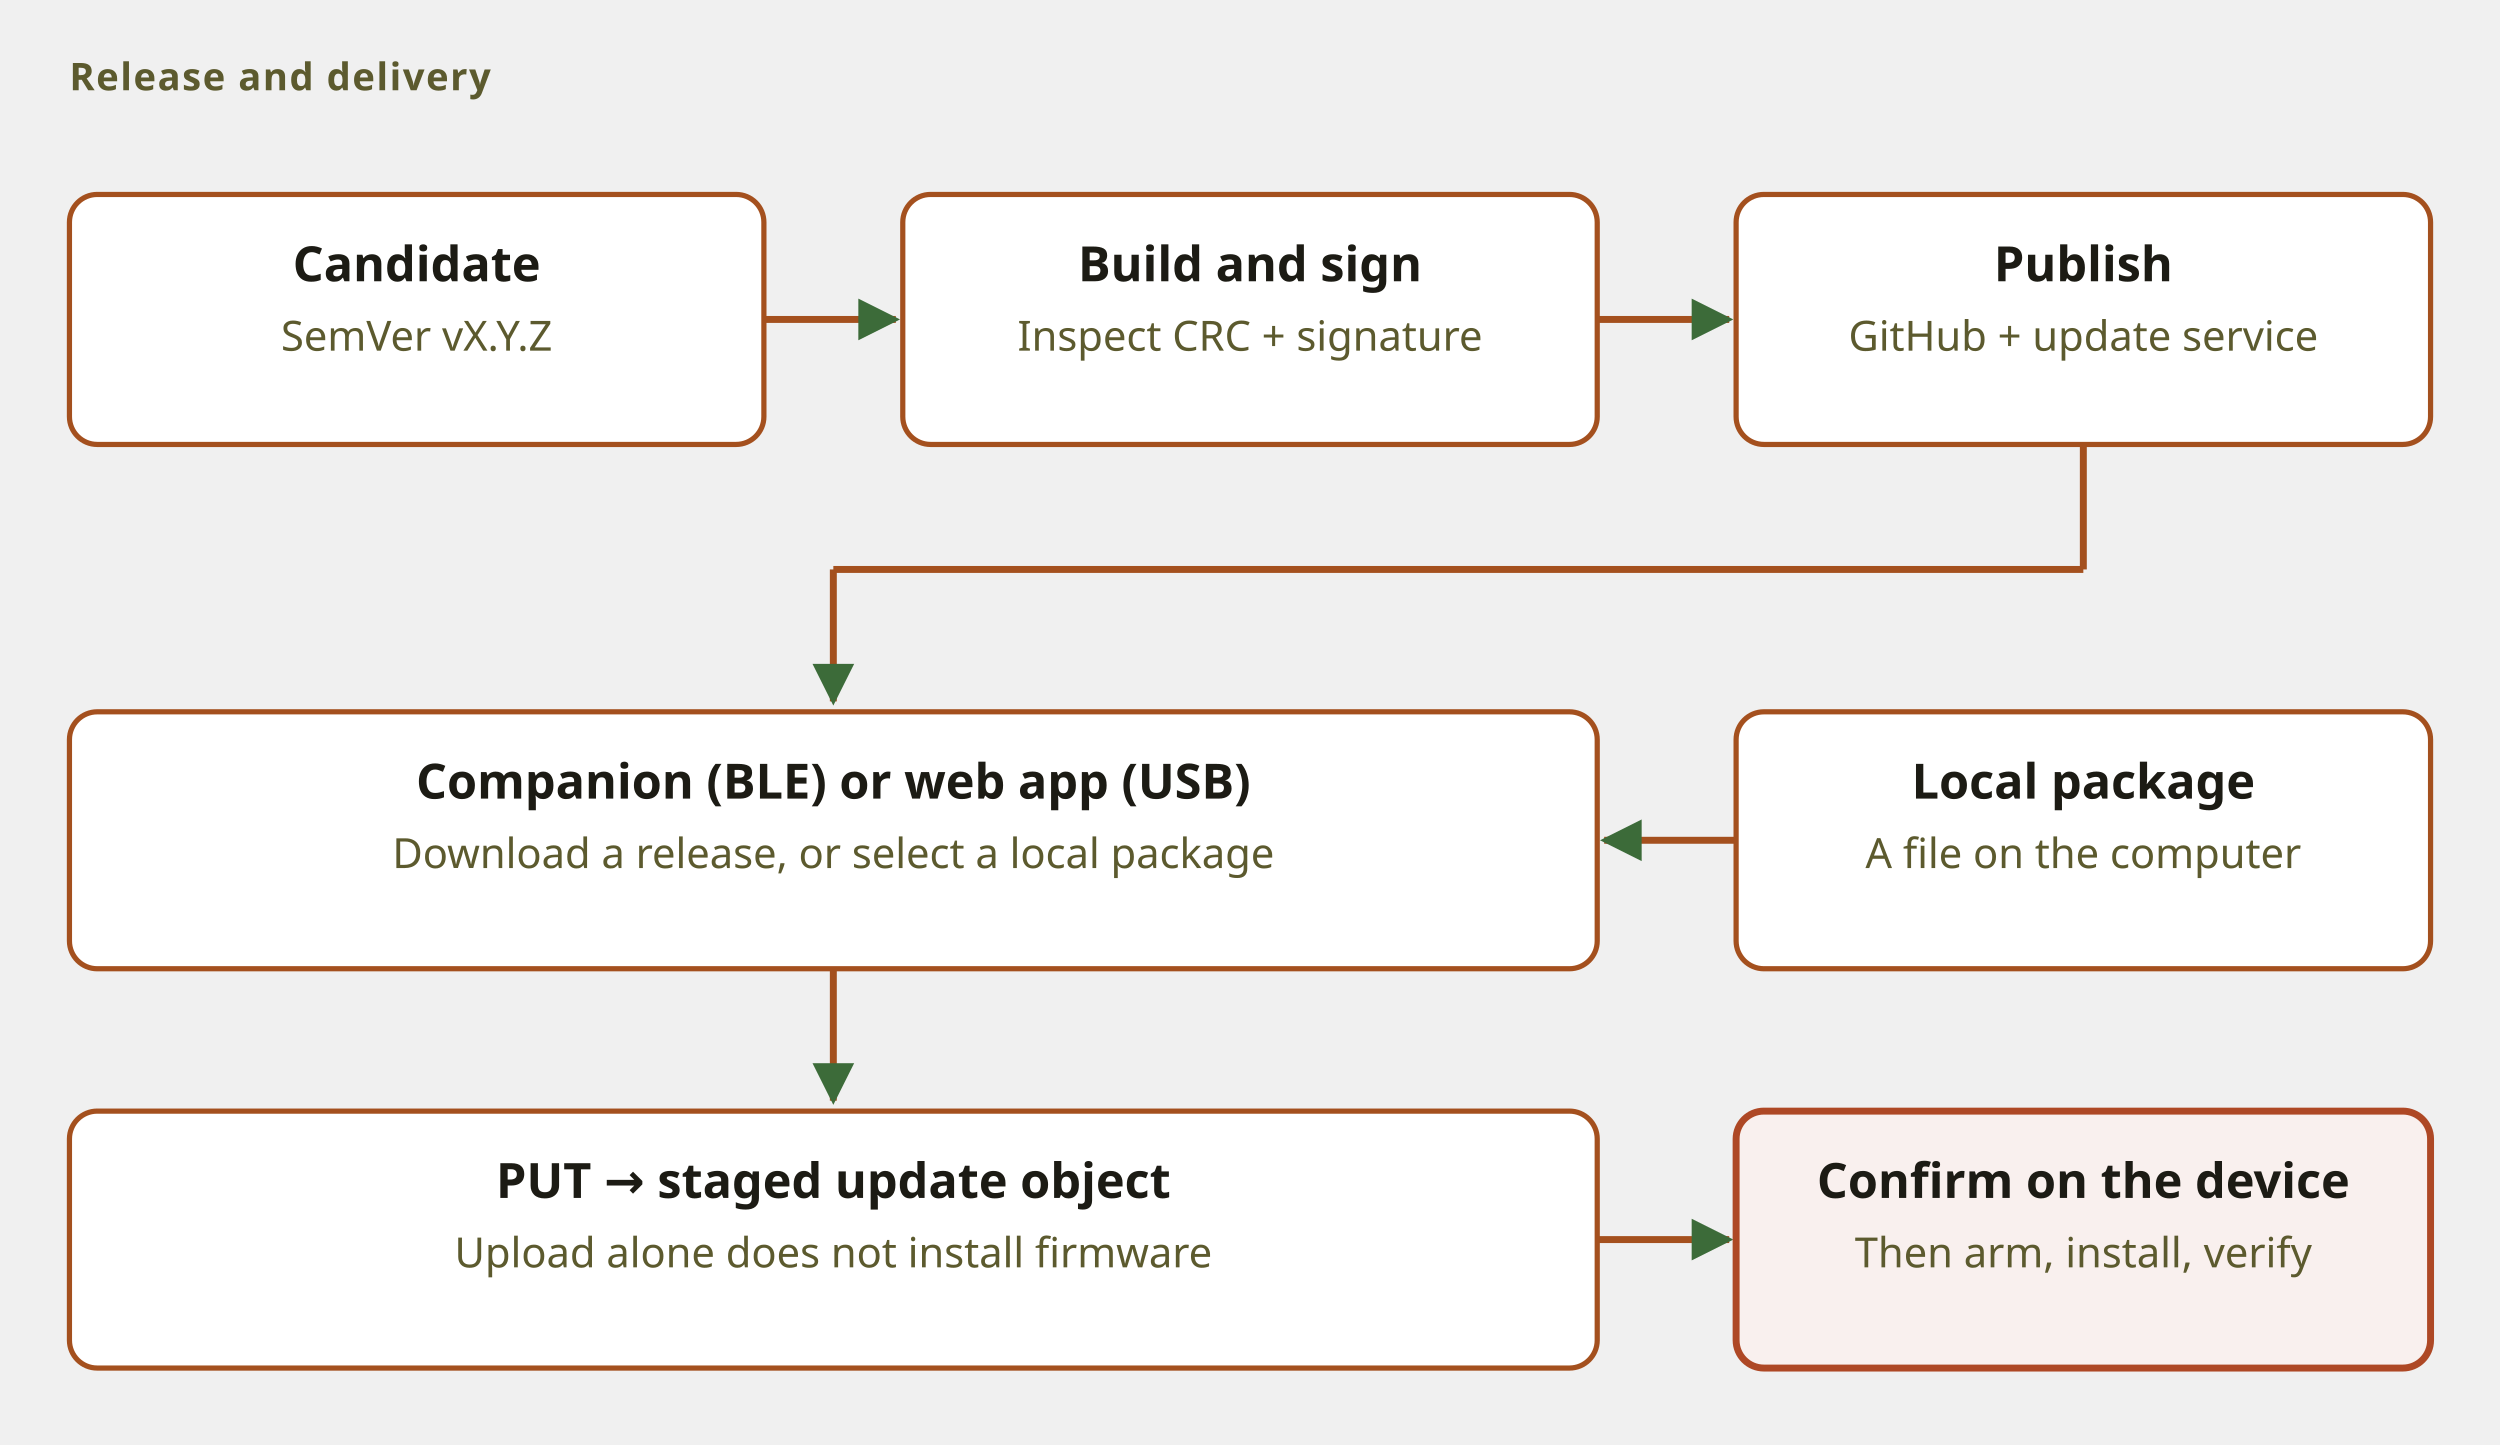
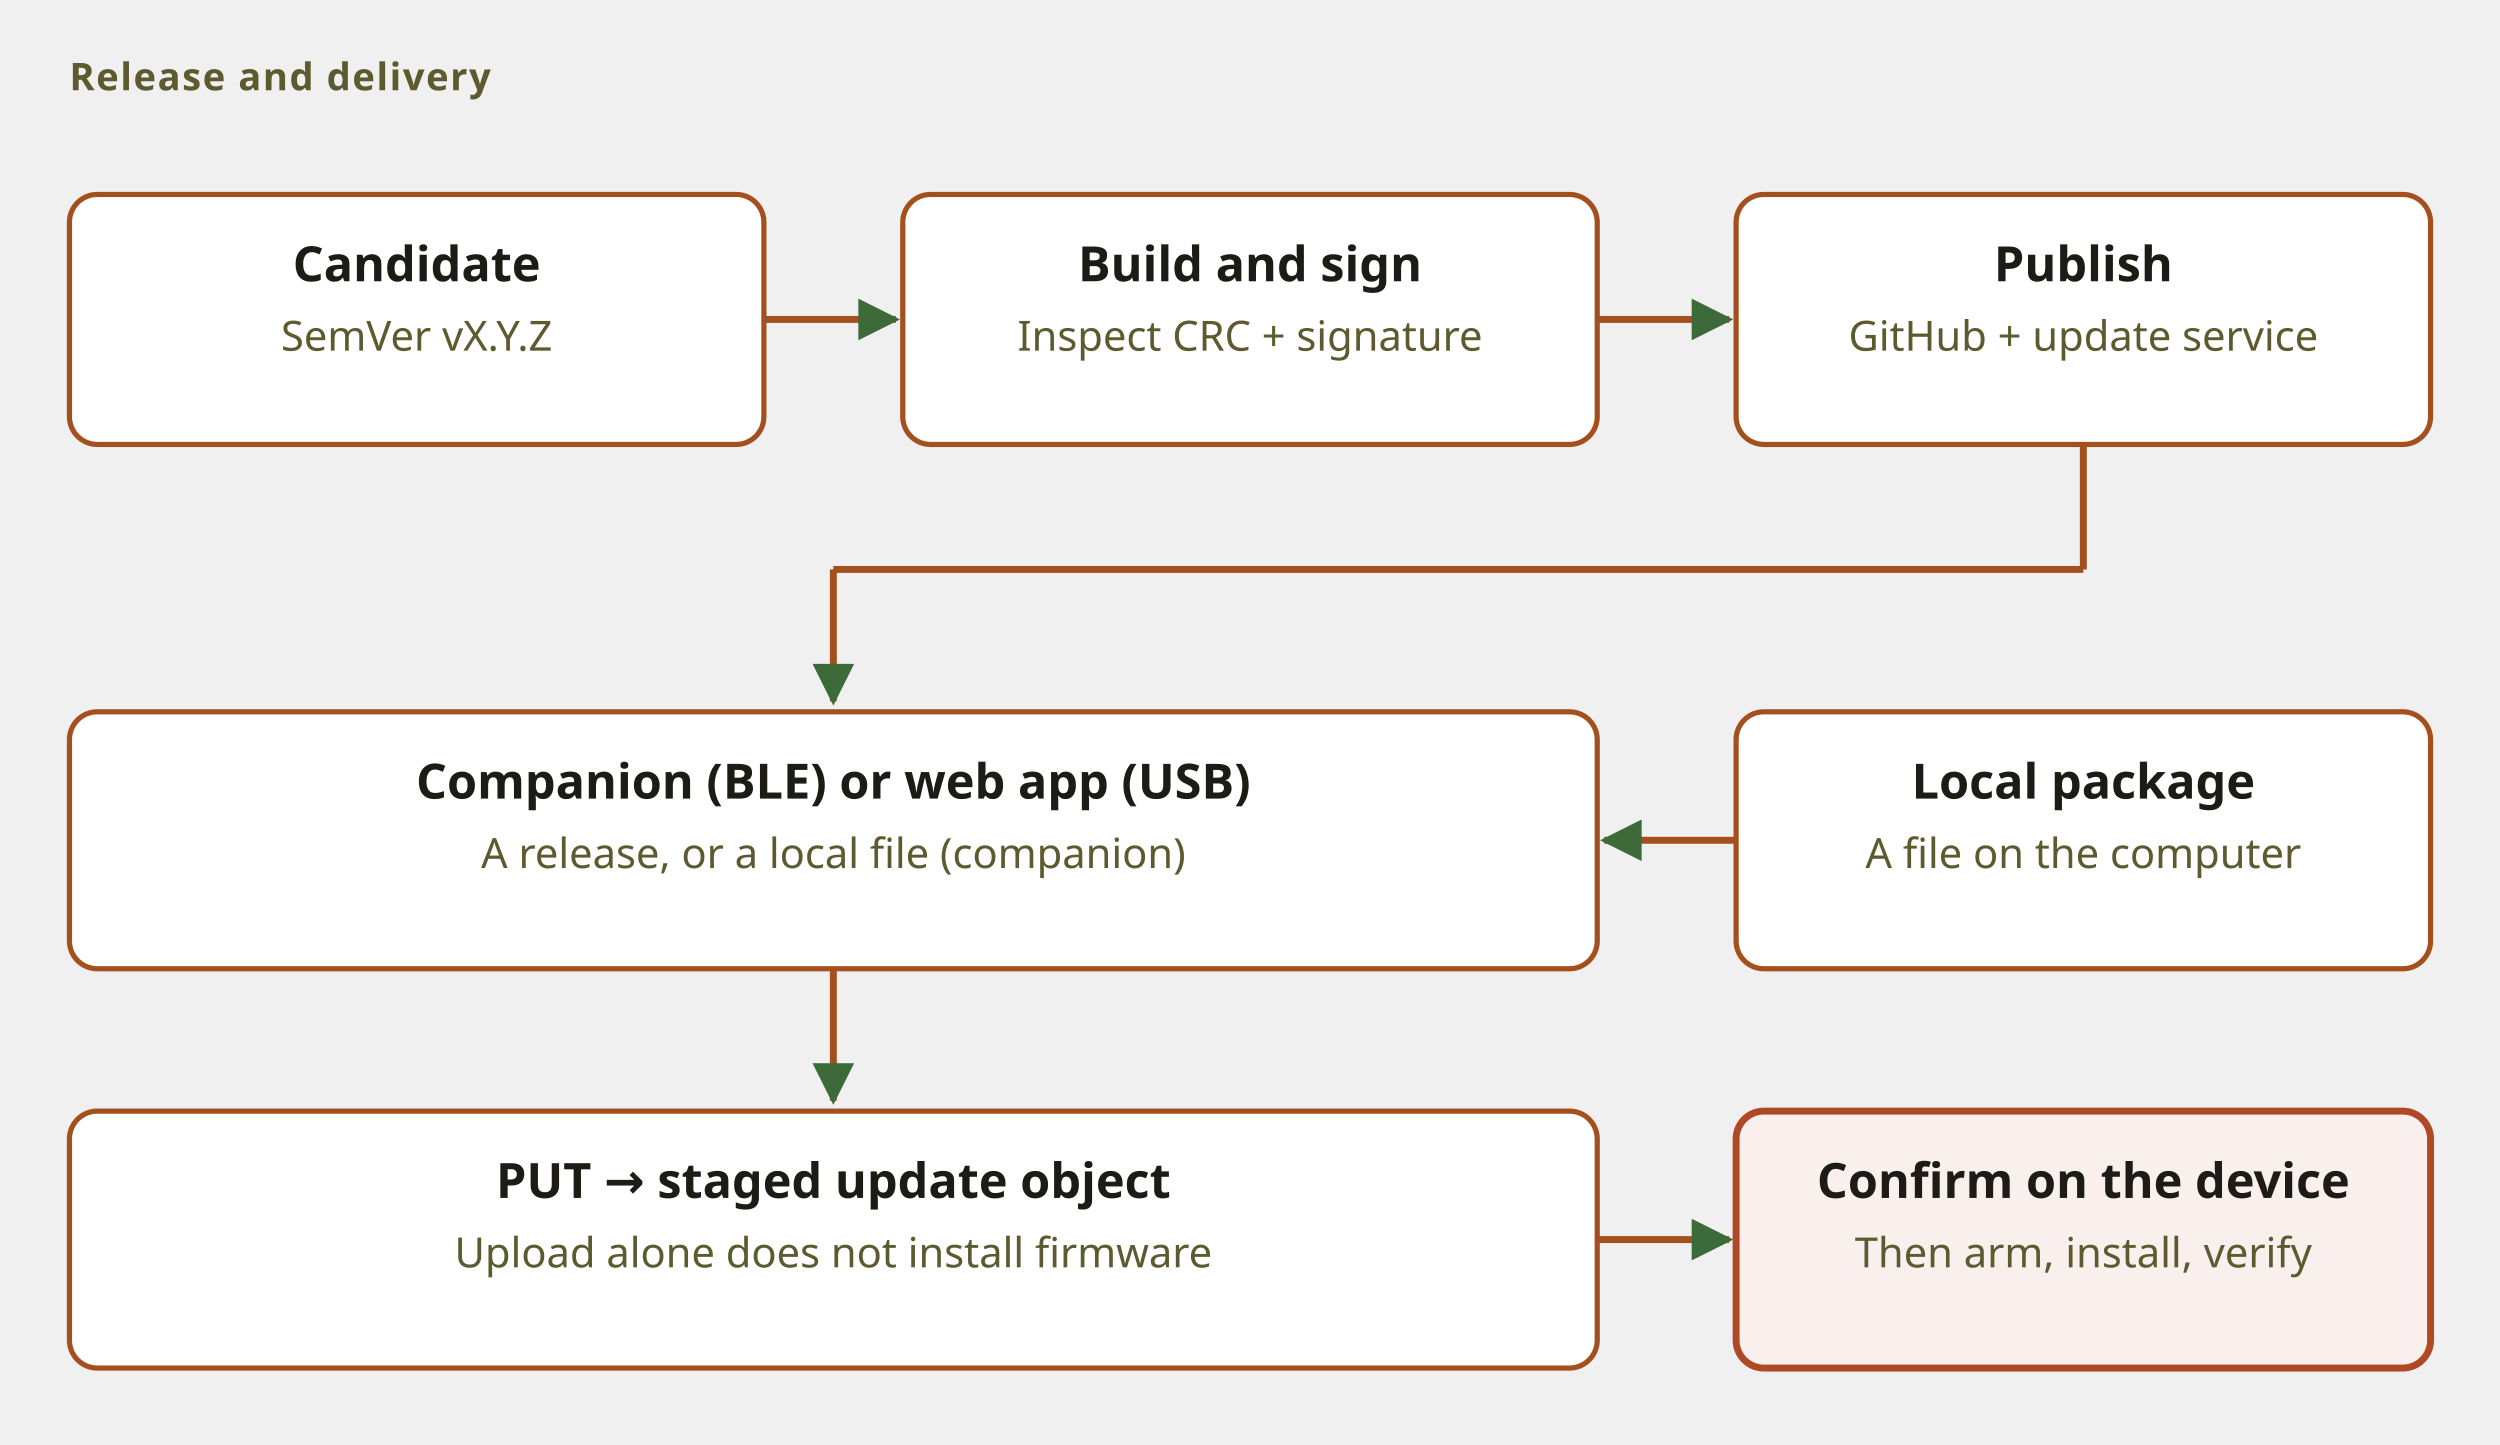
<svg xmlns="http://www.w3.org/2000/svg" viewBox="0 0 720 416" role="img" aria-label="A release candidate triggers a build, signature, and inspection. Verified packages are published to GitHub and the update service. The companion or the web app can upload a package with PUT. The rider then confirms the install on the device." width="720" height="416" font-family="'Atkinson', system-ui, sans-serif">
  <defs>
    <marker id="software-firmware-updates-2" viewBox="0 0 10 10" refX="9" refY="5" markerWidth="6" markerHeight="6" orient="auto-start-reverse">
      <path d="M0 0 L10 5 L0 10 z" fill="#3c6b39" />
    </marker>
  </defs>
  <text class="d-tag" x="20" y="26" text-anchor="start" fill="#5c5a2e" font-size="11px" font-weight="650" letter-spacing="0.04em">Release and delivery</text>
  <rect class="d-panel" x="20" y="56" width="200" height="72" rx="8" fill="#fff" stroke="#a4501e" stroke-width="1.5" />
  <text class="d-title" x="120" y="81" text-anchor="middle" fill="#1c1b14" font-weight="650" font-size="14px">Candidate</text>
  <text class="d-sub" x="120" y="101" text-anchor="middle" fill="#5c5a2e" font-size="12px">SemVer vX.Y.Z</text>
  <path class="d-flow" d="M220 92 L258 92" marker-end="url(#software-firmware-updates-2)" fill="none" stroke="#a4501e" stroke-width="2" />
  <rect class="d-panel" x="260" y="56" width="200" height="72" rx="8" fill="#fff" stroke="#a4501e" stroke-width="1.5" />
  <text class="d-title" x="360" y="81" text-anchor="middle" fill="#1c1b14" font-weight="650" font-size="14px">Build and sign</text>
  <text class="d-sub" x="360" y="101" text-anchor="middle" fill="#5c5a2e" font-size="12px">Inspect CRC + signature</text>
  <path class="d-flow" d="M460 92 L498 92" marker-end="url(#software-firmware-updates-2)" fill="none" stroke="#a4501e" stroke-width="2" />
  <rect class="d-panel" x="500" y="56" width="200" height="72" rx="8" fill="#fff" stroke="#a4501e" stroke-width="1.5" />
  <text class="d-title" x="600" y="81" text-anchor="middle" fill="#1c1b14" font-weight="650" font-size="14px">Publish</text>
  <text class="d-sub" x="600" y="101" text-anchor="middle" fill="#5c5a2e" font-size="12px">GitHub + update service</text>
  <path class="d-flow" d="M600 128 L600 164" fill="none" stroke="#a4501e" stroke-width="2" />
  <path class="d-flow" d="M600 164 H240" fill="none" stroke="#a4501e" stroke-width="2" />
  <path class="d-flow" d="M240 164 L240 202" marker-end="url(#software-firmware-updates-2)" fill="none" stroke="#a4501e" stroke-width="2" />
  <rect class="d-panel" x="20" y="205" width="440" height="74" rx="8" fill="#fff" stroke="#a4501e" stroke-width="1.5" />
  <text class="d-title" x="240" y="230" text-anchor="middle" fill="#1c1b14" font-weight="650" font-size="14px">Companion (BLE) or web app (USB)</text>
-   <text class="d-sub" x="240" y="250" text-anchor="middle" fill="#5c5a2e" font-size="12px">Download a release, or select a local package</text>
+   <text class="d-sub" x="240" y="250" text-anchor="middle" fill="#5c5a2e" font-size="12px">A release, or a local file (companion)</text>
  <rect class="d-panel" x="500" y="205" width="200" height="74" rx="8" fill="#fff" stroke="#a4501e" stroke-width="1.5" />
  <text class="d-title" x="600" y="230" text-anchor="middle" fill="#1c1b14" font-weight="650" font-size="14px">Local package</text>
  <text class="d-sub" x="600" y="250" text-anchor="middle" fill="#5c5a2e" font-size="12px">A file on the computer</text>
  <path class="d-flow" d="M500 242 L462 242" marker-end="url(#software-firmware-updates-2)" fill="none" stroke="#a4501e" stroke-width="2" />
  <path class="d-flow" d="M240 279 L240 317" marker-end="url(#software-firmware-updates-2)" fill="none" stroke="#a4501e" stroke-width="2" />
  <rect class="d-panel" x="20" y="320" width="440" height="74" rx="8" fill="#fff" stroke="#a4501e" stroke-width="1.5" />
  <text class="d-title" x="240" y="345" text-anchor="middle" fill="#1c1b14" font-weight="650" font-size="14px">PUT → staged update object</text>
  <text class="d-sub" x="240" y="365" text-anchor="middle" fill="#5c5a2e" font-size="12px">Upload alone does not install firmware</text>
  <path class="d-flow" d="M460 357 L498 357" marker-end="url(#software-firmware-updates-2)" fill="none" stroke="#a4501e" stroke-width="2" />
  <rect class="d-panel d-focus" x="500" y="320" width="200" height="74" rx="8" fill="#f9f0ee" stroke="#ae4825" stroke-width="2" />
  <text class="d-title" x="600" y="345" text-anchor="middle" fill="#1c1b14" font-weight="650" font-size="14px">Confirm on the device</text>
  <text class="d-sub" x="600" y="365" text-anchor="middle" fill="#5c5a2e" font-size="12px">Then arm, install, verify</text>
</svg>
